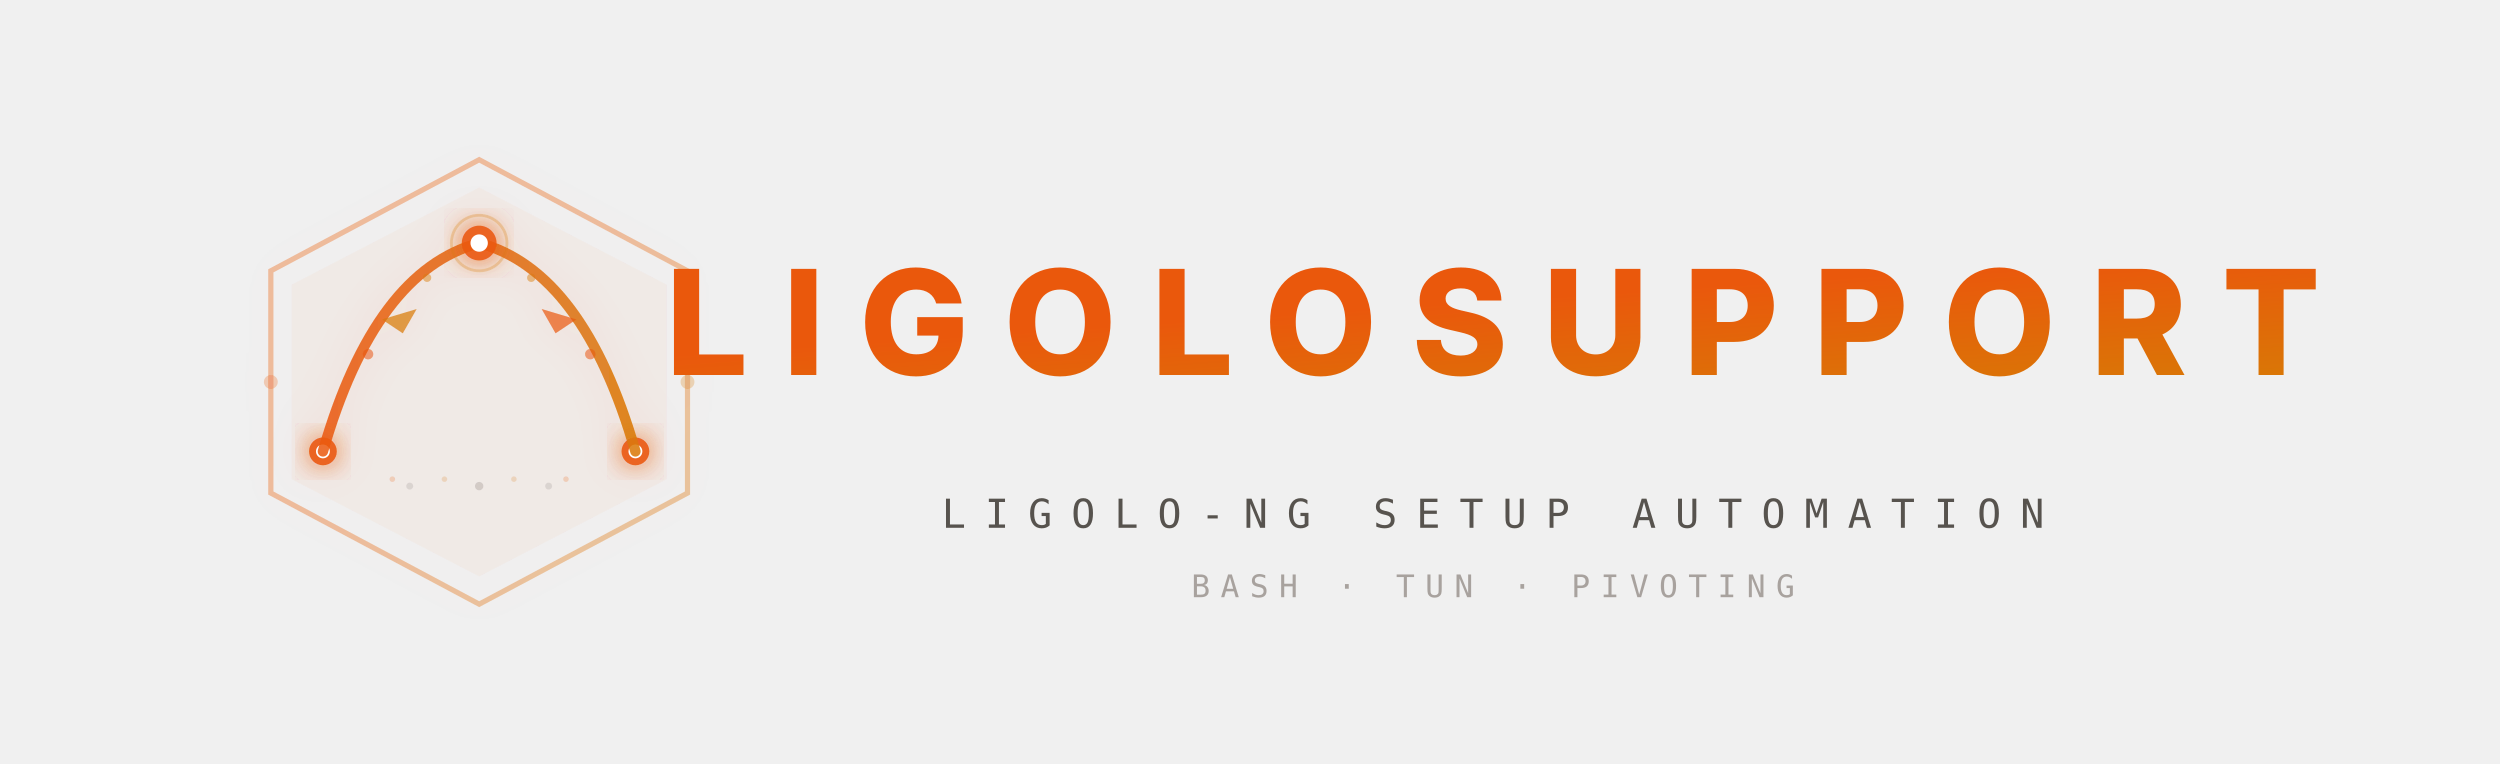
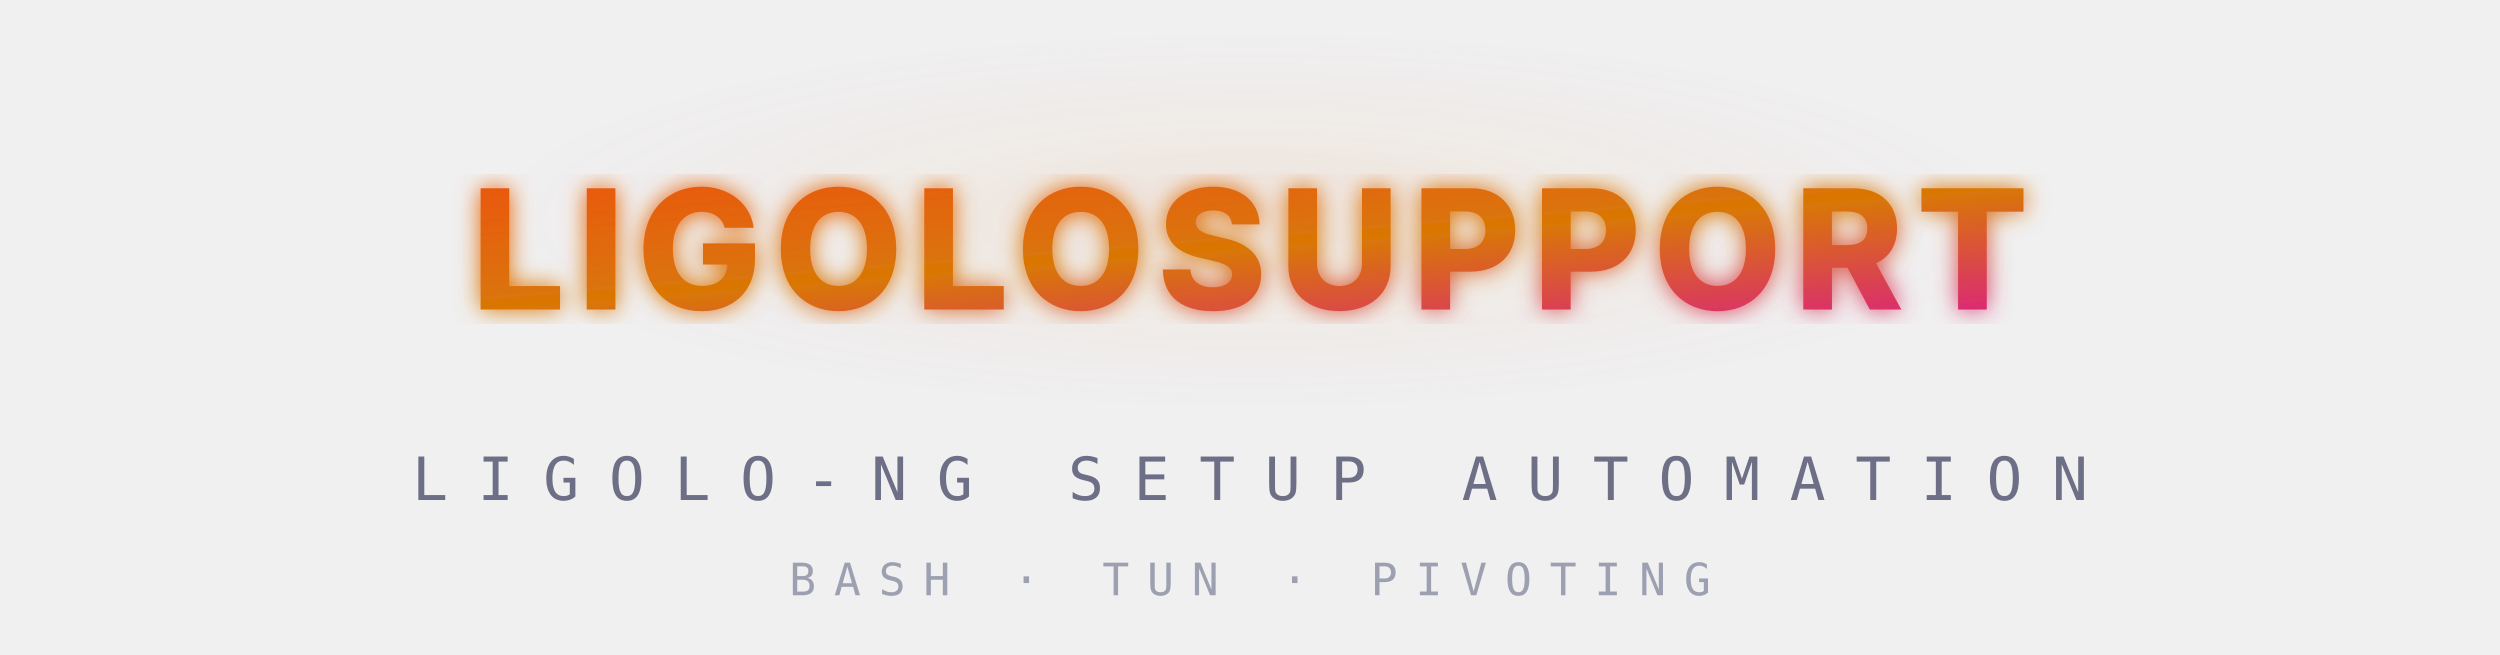
- <svg xmlns="http://www.w3.org/2000/svg" viewBox="0 0 720 220" fill="none">
+ <svg xmlns="http://www.w3.org/2000/svg" viewBox="0 0 420 110" fill="none">
  <defs>
-     <linearGradient id="g1" x1="0%" y1="0%" x2="100%" y2="100%">
+     <linearGradient id="grad" x1="0%" y1="0%" x2="100%" y2="100%">
      <stop offset="0%" stop-color="#ea580c" />
-       <stop offset="40%" stop-color="#ea580c" />
-       <stop offset="100%" stop-color="#d97706" />
+       <stop offset="50%" stop-color="#d97706" />
+       <stop offset="100%" stop-color="#db2777" />
    </linearGradient>
-     <linearGradient id="g2" x1="0%" y1="0%" x2="100%" y2="0%">
-       <stop offset="0%" stop-color="#ea580c" />
-       <stop offset="100%" stop-color="#d97706" />
-     </linearGradient>
-     <linearGradient id="g3" x1="0%" y1="0%" x2="100%" y2="0%">
-       <stop offset="0%" stop-color="#a8a29e" />
-       <stop offset="50%" stop-color="#78716c" />
-       <stop offset="100%" stop-color="#a8a29e" />
-     </linearGradient>
-     <linearGradient id="g4" x1="0%" y1="0%" x2="100%" y2="0%">
-       <stop offset="0%" stop-color="#d97706" />
-       <stop offset="100%" stop-color="#ea580c" />
-     </linearGradient>
-     <filter id="softglow" x="-30%" y="-30%" width="160%" height="160%">
-       <feGaussianBlur in="SourceAlpha" stdDeviation="6" result="blur" />
-       <feFlood flood-color="#ea580c" flood-opacity="0.1" result="color" />
-       <feComposite in="color" in2="blur" operator="in" result="shadow" />
-       <feComposite in="SourceGraphic" in2="shadow" operator="over" />
-     </filter>
-     <filter id="nodeglow" x="-50%" y="-50%" width="200%" height="200%">
-       <feGaussianBlur in="SourceGraphic" stdDeviation="4" result="blur" />
+     <radialGradient id="glow" cx="50%" cy="40%" r="40%">
+       <stop offset="0%" stop-color="#ea580c" stop-opacity="0.1" />
+       <stop offset="50%" stop-color="#d97706" stop-opacity="0.04" />
+       <stop offset="100%" stop-color="#db2777" stop-opacity="0" />
+     </radialGradient>
+     <filter id="textglow">
+       <feGaussianBlur in="SourceGraphic" stdDeviation="2" result="blur" />
      <feComposite in="SourceGraphic" in2="blur" operator="over" />
    </filter>
  </defs>
-   <g transform="translate(58, 40)" filter="url(#softglow)">
-     <path d="M 80 6 L 140 38 L 140 102 L 80 134 L 20 102 L 20 38 Z" fill="none" stroke="url(#g1)" stroke-width="1.5" opacity="0.35" />
-     <path d="M 80 14 L 134 42 L 134 98 L 80 126 L 26 98 L 26 42 Z" fill="#ea580c" opacity="0.04" />
-     <circle cx="35" cy="90" r="4" fill="#ea580c" opacity="0.9" filter="url(#nodeglow)" />
-     <circle cx="35" cy="90" r="2" fill="#ffffff" />
-     <circle cx="125" cy="90" r="4" fill="#ea580c" opacity="0.9" filter="url(#nodeglow)" />
-     <circle cx="125" cy="90" r="2" fill="#ffffff" />
-     <path d="M 35 90 Q 50 38 80 30 Q 110 38 125 90" stroke="url(#g2)" stroke-width="3" fill="none" stroke-linecap="round" opacity="0.85" />
-     <path d="M 40 98 L 120 98" stroke="url(#g3)" stroke-width="1.5" fill="none" stroke-dasharray="6,4" opacity="0.5" />
-     <path d="M 52 52 L 62 49 L 58 56" fill="#d97706" opacity="0.7" />
-     <path d="M 108 52 L 98 49 L 102 56" fill="#ea580c" opacity="0.7" />
-     <circle cx="80" cy="30" r="5" fill="#ea580c" opacity="0.9" filter="url(#nodeglow)" />
-     <circle cx="80" cy="30" r="2.5" fill="#ffffff" />
-     <circle cx="80" cy="30" r="8" fill="none" stroke="#d97706" stroke-width="0.8" opacity="0.25" />
-     <circle cx="48" cy="62" r="1.5" fill="#ea580c" opacity="0.55" />
-     <circle cx="65" cy="40" r="1.2" fill="#d97706" opacity="0.45" />
-     <circle cx="95" cy="40" r="1.2" fill="#d97706" opacity="0.45" />
-     <circle cx="112" cy="62" r="1.5" fill="#ea580c" opacity="0.55" />
-     <circle cx="60" cy="100" r="1" fill="#a8a29e" opacity="0.3" />
-     <circle cx="80" cy="100" r="1.2" fill="#78716c" opacity="0.25" />
-     <circle cx="100" cy="100" r="1" fill="#a8a29e" opacity="0.3" />
-     <circle cx="55" cy="98" r="0.8" fill="#ea580c" opacity="0.2" />
-     <circle cx="70" cy="98" r="0.8" fill="#d97706" opacity="0.18" />
-     <circle cx="90" cy="98" r="0.8" fill="#d97706" opacity="0.18" />
-     <circle cx="105" cy="98" r="0.8" fill="#ea580c" opacity="0.2" />
-     <circle cx="20" cy="70" r="2" fill="#ea580c" opacity="0.25" />
-     <circle cx="140" cy="70" r="2" fill="#d97706" opacity="0.25" />
-   </g>
-   <text x="430" y="108" font-family="'SF Pro Display', 'Inter', 'Segoe UI', 'Helvetica Neue', Arial, sans-serif" font-size="42" font-weight="800" letter-spacing="10" fill="url(#g1)" text-anchor="middle">LIGOLOSUPPORT</text>
-   <line x1="260" y1="128" x2="600" y2="128" stroke="url(#g1)" stroke-width="0.8" opacity="0.2" />
-   <text x="430" y="152" font-family="'SF Mono', 'JetBrains Mono', 'Fira Code', 'Cascadia Code', monospace" font-size="11.5" font-weight="400" letter-spacing="5.5" fill="#57534e" text-anchor="middle">LIGOLO-NG SETUP AUTOMATION</text>
-   <text x="430" y="172" font-family="'SF Mono', 'JetBrains Mono', 'Fira Code', monospace" font-size="9" font-weight="400" letter-spacing="3" fill="#a8a29e" text-anchor="middle">BASH  ·  TUN  ·  PIVOTING</text>
+   <ellipse cx="210" cy="45" rx="160" ry="40" fill="url(#glow)" />
+   <text x="210" y="52" text-anchor="middle" font-family="'Inter', 'SF Pro Display', 'Segoe UI', 'Helvetica Neue', Arial, sans-serif" font-size="28" font-weight="800" fill="url(#grad)" letter-spacing="2" filter="url(#textglow)">LIGOLOSUPPORT</text>
+   <line x1="80" y1="68" x2="340" y2="68" stroke="url(#grad)" stroke-width="0.6" opacity="0.2" />
+   <text x="210" y="84" text-anchor="middle" font-family="'JetBrains Mono', 'SF Mono', 'Fira Code', 'Cascadia Code', monospace" font-size="10" font-weight="400" fill="#6c6f85" letter-spacing="5">LIGOLO-NG SETUP AUTOMATION</text>
+   <text x="210" y="100" text-anchor="middle" font-family="'JetBrains Mono', 'SF Mono', 'Fira Code', monospace" font-size="7.5" font-weight="400" fill="#9ca0b0" letter-spacing="3">BASH · TUN · PIVOTING</text>
</svg>
